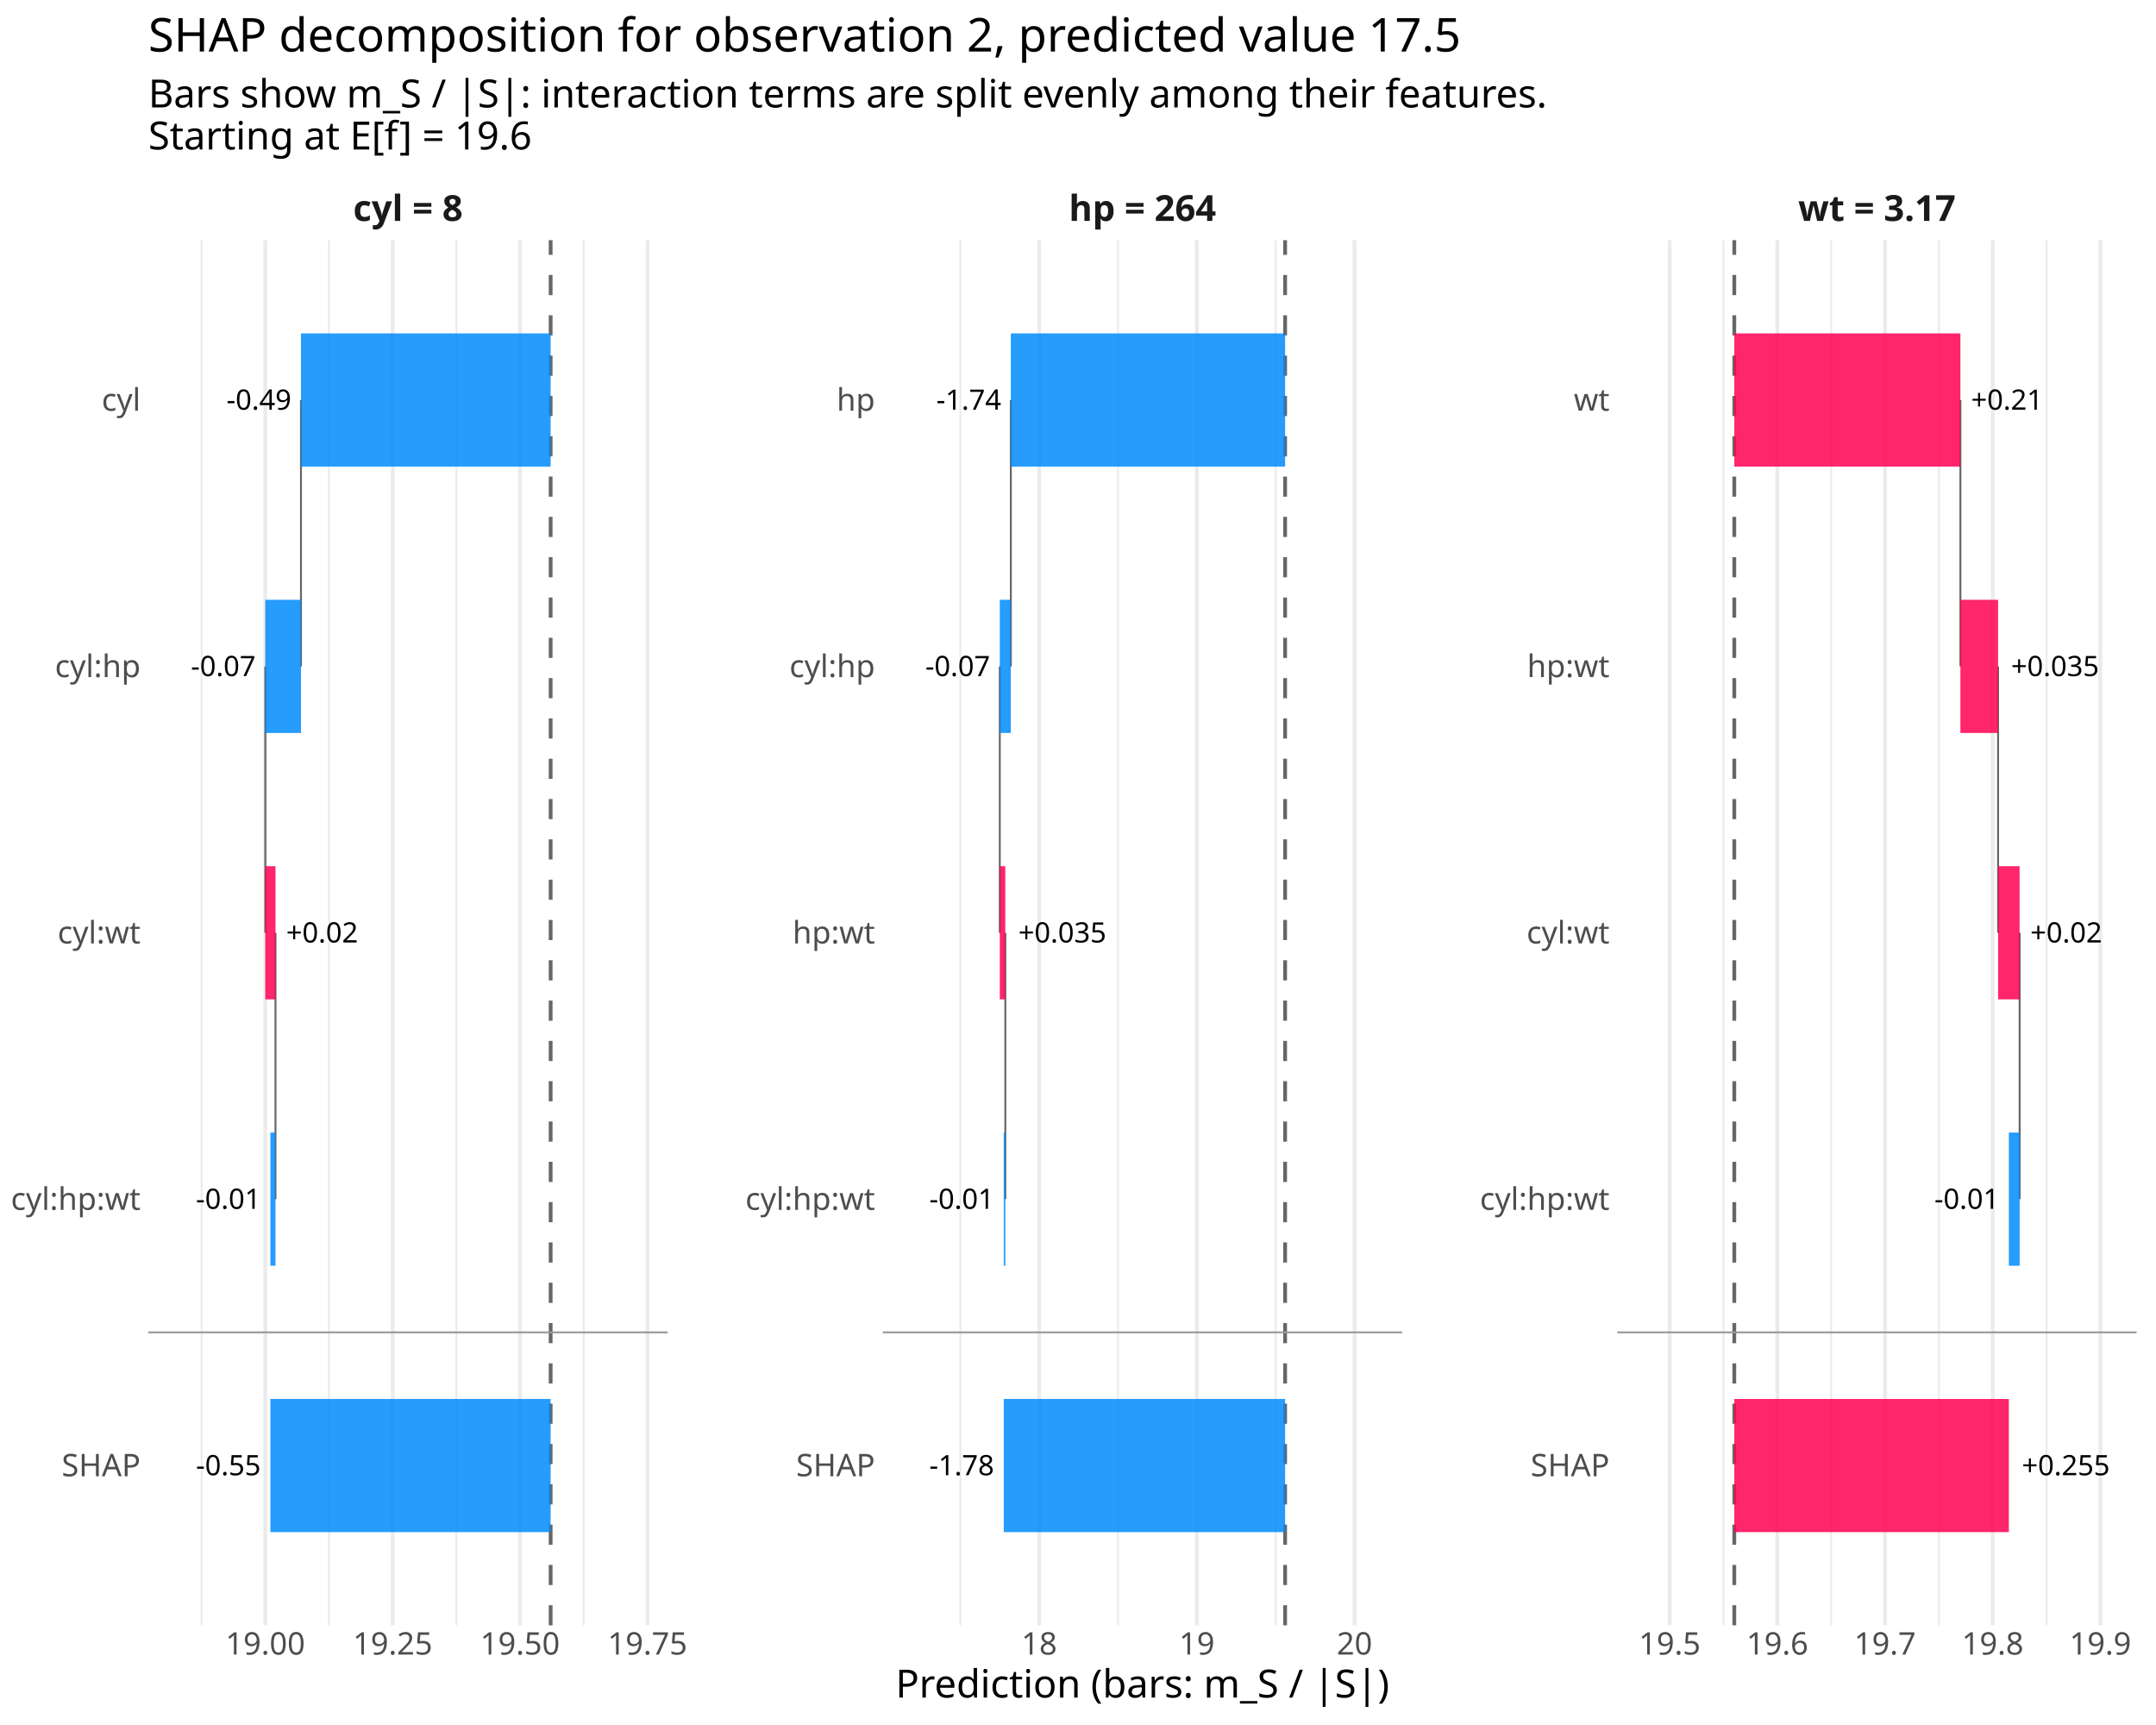
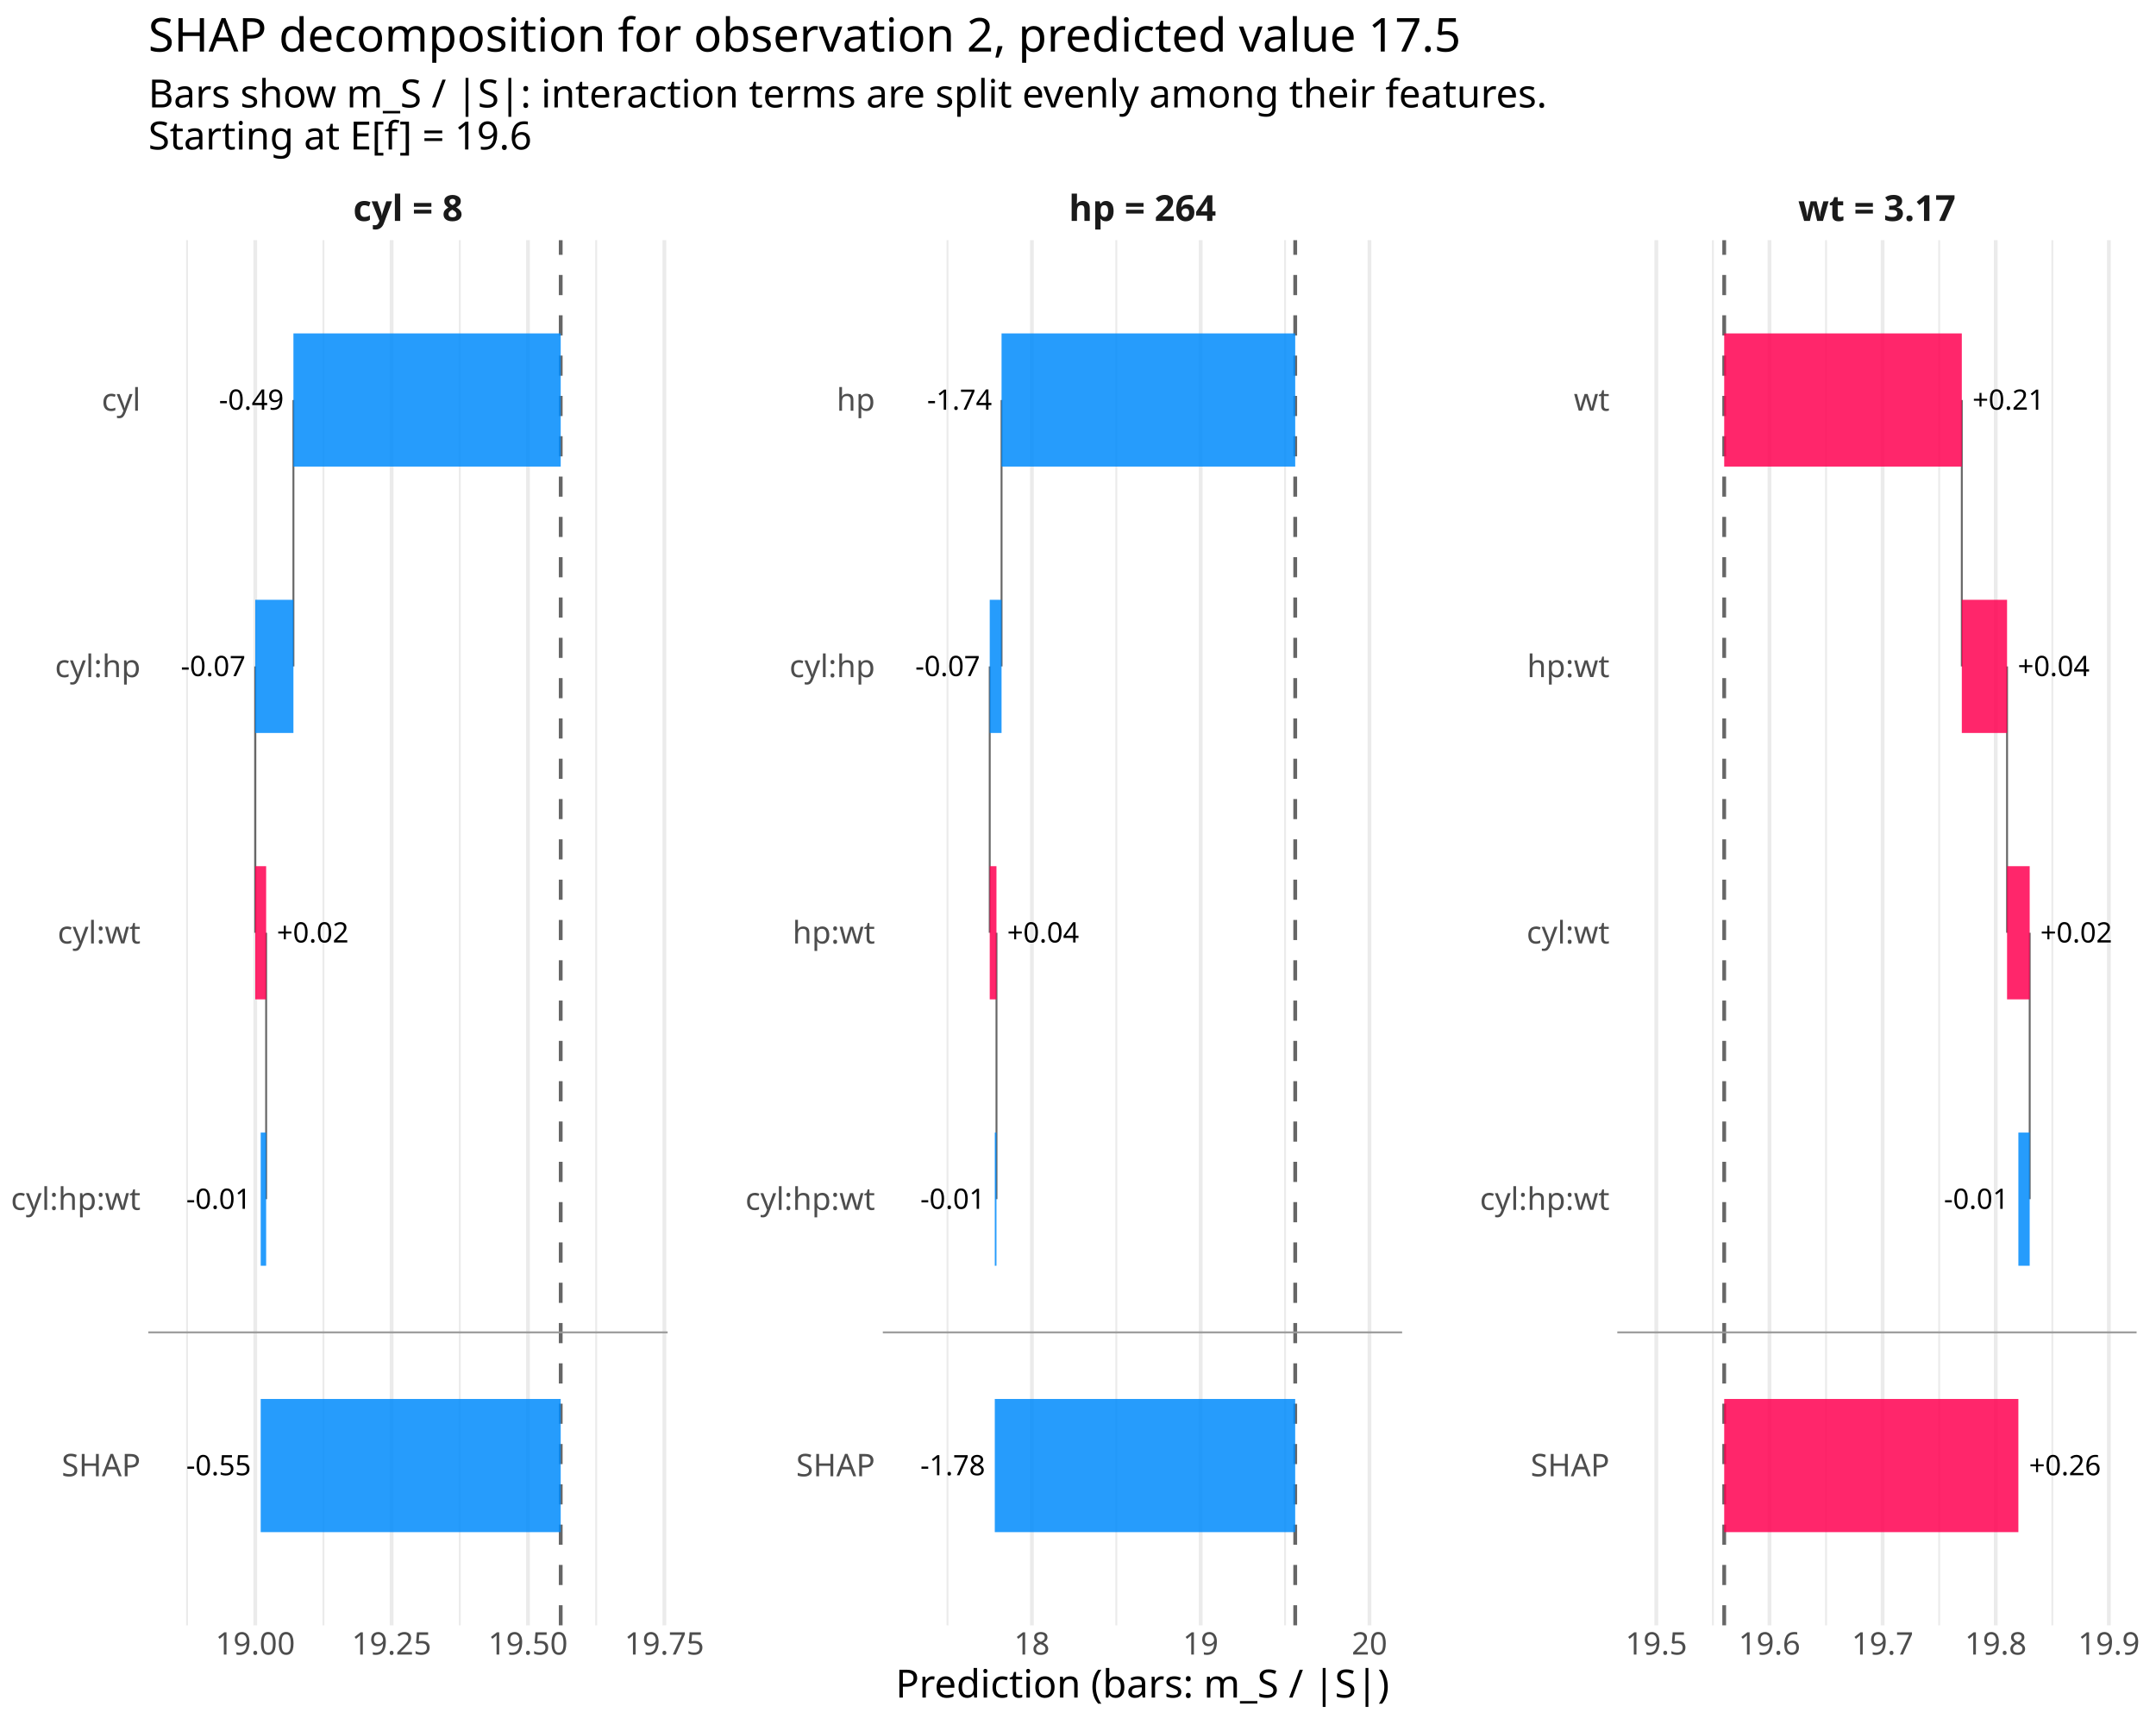
<svg xmlns="http://www.w3.org/2000/svg" class="svglite" data-engine-version="2.0" width="720.00pt" height="576.00pt" viewBox="0 0 720.00 576.00">
  <defs>
    <style type="text/css">
    .svglite line, .svglite polyline, .svglite polygon, .svglite path, .svglite rect, .svglite circle {
      fill: none;
      stroke: #000000;
      stroke-linecap: round;
      stroke-linejoin: round;
      stroke-miterlimit: 10.00;
    }
  </style>
  </defs>
  <rect width="100%" height="100%" style="stroke: none; fill: #FFFFFF;" />
  <defs>
    <clipPath id="cpMC4wMHw3MjAuMDB8MC4wMHw1NzYuMDA=">
      <rect x="0.00" y="0.00" width="720.00" height="576.00" />
    </clipPath>
  </defs>
  <g clip-path="url(#cpMC4wMHw3MjAuMDB8MC4wMHw1NzYuMDA=)">
-     <polyline points="67.33,542.73 67.33,80.20 " style="stroke-width: 0.63; stroke: #EBEBEB; stroke-linecap: butt;" />
-     <polyline points="109.87,542.73 109.87,80.20 " style="stroke-width: 0.63; stroke: #EBEBEB; stroke-linecap: butt;" />
-     <polyline points="152.41,542.73 152.41,80.20 " style="stroke-width: 0.63; stroke: #EBEBEB; stroke-linecap: butt;" />
-     <polyline points="194.95,542.73 194.95,80.20 " style="stroke-width: 0.63; stroke: #EBEBEB; stroke-linecap: butt;" />
-     <polyline points="88.60,542.73 88.60,80.20 " style="stroke-width: 1.26; stroke: #EBEBEB; stroke-linecap: butt;" />
-     <polyline points="131.14,542.73 131.14,80.20 " style="stroke-width: 1.26; stroke: #EBEBEB; stroke-linecap: butt;" />
-     <polyline points="173.68,542.73 173.68,80.20 " style="stroke-width: 1.26; stroke: #EBEBEB; stroke-linecap: butt;" />
-     <polyline points="216.22,542.73 216.22,80.20 " style="stroke-width: 1.26; stroke: #EBEBEB; stroke-linecap: butt;" />
-     <line x1="183.89" y1="542.73" x2="183.89" y2="80.20" style="stroke-width: 1.26; stroke: #666666; stroke-dasharray: 6.73,6.73; stroke-linecap: butt;" />
-     <line x1="100.51" y1="133.57" x2="100.51" y2="222.52" style="stroke-width: 0.64; stroke: #666666; stroke-linecap: butt;" />
-     <line x1="88.60" y1="222.52" x2="88.60" y2="311.47" style="stroke-width: 0.64; stroke: #666666; stroke-linecap: butt;" />
-     <line x1="92.00" y1="311.47" x2="92.00" y2="400.42" style="stroke-width: 0.64; stroke: #666666; stroke-linecap: butt;" />
-     <rect x="100.51" y="111.33" width="83.38" height="44.47" style="stroke-width: 0.50; stroke: none; stroke-linecap: butt; stroke-linejoin: miter; fill: #008BFB; fill-opacity: 0.85;" />
-     <rect x="88.60" y="200.28" width="11.91" height="44.47" style="stroke-width: 0.50; stroke: none; stroke-linecap: butt; stroke-linejoin: miter; fill: #008BFB; fill-opacity: 0.85;" />
-     <rect x="88.60" y="289.23" width="3.40" height="44.47" style="stroke-width: 0.50; stroke: none; stroke-linecap: butt; stroke-linejoin: miter; fill: #FF0051; fill-opacity: 0.85;" />
-     <rect x="90.30" y="378.18" width="1.70" height="44.47" style="stroke-width: 0.50; stroke: none; stroke-linecap: butt; stroke-linejoin: miter; fill: #008BFB; fill-opacity: 0.85;" />
-     <rect x="90.30" y="467.13" width="93.59" height="44.47" style="stroke-width: 0.50; stroke: none; stroke-linecap: butt; stroke-linejoin: miter; fill: #008BFB; fill-opacity: 0.85;" />
-     <text x="97.30" y="136.80" text-anchor="end" style="font-size: 9.39px; font-family: sans;" textLength="21.40px" lengthAdjust="spacingAndGlyphs">-0.49</text>
-     <text x="85.39" y="225.75" text-anchor="end" style="font-size: 9.39px; font-family: sans;" textLength="21.40px" lengthAdjust="spacingAndGlyphs">-0.07</text>
-     <text x="95.57" y="314.70" style="font-size: 9.39px; font-family: sans;" textLength="23.76px" lengthAdjust="spacingAndGlyphs">+0.02</text>
-     <text x="87.09" y="403.65" text-anchor="end" style="font-size: 9.39px; font-family: sans;" textLength="21.40px" lengthAdjust="spacingAndGlyphs">-0.01</text>
-     <text x="87.09" y="492.60" text-anchor="end" style="font-size: 9.39px; font-family: sans;" textLength="21.40px" lengthAdjust="spacingAndGlyphs">-0.55</text>
+     <polyline points="62.47,542.73 62.47,80.20 " style="stroke-width: 0.63; stroke: #EBEBEB; stroke-linecap: butt;" />
+     <polyline points="108.01,542.73 108.01,80.20 " style="stroke-width: 0.63; stroke: #EBEBEB; stroke-linecap: butt;" />
+     <polyline points="153.55,542.73 153.55,80.20 " style="stroke-width: 0.63; stroke: #EBEBEB; stroke-linecap: butt;" />
+     <polyline points="199.09,542.73 199.09,80.20 " style="stroke-width: 0.63; stroke: #EBEBEB; stroke-linecap: butt;" />
+     <polyline points="85.24,542.73 85.24,80.20 " style="stroke-width: 1.26; stroke: #EBEBEB; stroke-linecap: butt;" />
+     <polyline points="130.78,542.73 130.78,80.20 " style="stroke-width: 1.26; stroke: #EBEBEB; stroke-linecap: butt;" />
+     <polyline points="176.32,542.73 176.32,80.20 " style="stroke-width: 1.26; stroke: #EBEBEB; stroke-linecap: butt;" />
+     <polyline points="221.87,542.73 221.87,80.20 " style="stroke-width: 1.26; stroke: #EBEBEB; stroke-linecap: butt;" />
+     <line x1="187.25" y1="542.73" x2="187.25" y2="80.20" style="stroke-width: 1.26; stroke: #666666; stroke-dasharray: 6.73,6.73; stroke-linecap: butt;" />
+     <line x1="97.99" y1="133.57" x2="97.99" y2="222.52" style="stroke-width: 0.64; stroke: #666666; stroke-linecap: butt;" />
+     <line x1="85.24" y1="222.52" x2="85.24" y2="311.47" style="stroke-width: 0.64; stroke: #666666; stroke-linecap: butt;" />
+     <line x1="88.88" y1="311.47" x2="88.88" y2="400.42" style="stroke-width: 0.64; stroke: #666666; stroke-linecap: butt;" />
+     <rect x="97.99" y="111.33" width="89.26" height="44.47" style="stroke-width: 0.50; stroke: none; stroke-linecap: butt; stroke-linejoin: miter; fill: #008BFB; fill-opacity: 0.85;" />
+     <rect x="85.24" y="200.28" width="12.75" height="44.47" style="stroke-width: 0.50; stroke: none; stroke-linecap: butt; stroke-linejoin: miter; fill: #008BFB; fill-opacity: 0.85;" />
+     <rect x="85.24" y="289.23" width="3.64" height="44.47" style="stroke-width: 0.50; stroke: none; stroke-linecap: butt; stroke-linejoin: miter; fill: #FF0051; fill-opacity: 0.85;" />
+     <rect x="87.06" y="378.18" width="1.82" height="44.47" style="stroke-width: 0.50; stroke: none; stroke-linecap: butt; stroke-linejoin: miter; fill: #008BFB; fill-opacity: 0.85;" />
+     <rect x="87.06" y="467.13" width="100.19" height="44.47" style="stroke-width: 0.50; stroke: none; stroke-linecap: butt; stroke-linejoin: miter; fill: #008BFB; fill-opacity: 0.85;" />
+     <text x="94.78" y="136.80" text-anchor="end" style="font-size: 9.39px; font-family: sans;" textLength="21.40px" lengthAdjust="spacingAndGlyphs">-0.49</text>
+     <text x="82.03" y="225.75" text-anchor="end" style="font-size: 9.39px; font-family: sans;" textLength="21.40px" lengthAdjust="spacingAndGlyphs">-0.07</text>
+     <text x="92.45" y="314.70" style="font-size: 9.39px; font-family: sans;" textLength="23.76px" lengthAdjust="spacingAndGlyphs">+0.02</text>
+     <text x="83.85" y="403.65" text-anchor="end" style="font-size: 9.39px; font-family: sans;" textLength="21.40px" lengthAdjust="spacingAndGlyphs">-0.01</text>
+     <text x="83.85" y="492.60" text-anchor="end" style="font-size: 9.39px; font-family: sans;" textLength="21.40px" lengthAdjust="spacingAndGlyphs">-0.55</text>
    <line x1="49.53" y1="444.89" x2="222.96" y2="444.89" style="stroke-width: 0.64; stroke: #999999; stroke-linecap: butt;" />
-     <polyline points="320.72,542.73 320.72,80.20 " style="stroke-width: 0.63; stroke: #EBEBEB; stroke-linecap: butt;" />
-     <polyline points="373.37,542.73 373.37,80.20 " style="stroke-width: 0.63; stroke: #EBEBEB; stroke-linecap: butt;" />
-     <polyline points="426.01,542.73 426.01,80.20 " style="stroke-width: 0.63; stroke: #EBEBEB; stroke-linecap: butt;" />
-     <polyline points="347.05,542.73 347.05,80.20 " style="stroke-width: 1.26; stroke: #EBEBEB; stroke-linecap: butt;" />
-     <polyline points="399.69,542.73 399.69,80.20 " style="stroke-width: 1.26; stroke: #EBEBEB; stroke-linecap: butt;" />
-     <polyline points="452.34,542.73 452.34,80.20 " style="stroke-width: 1.26; stroke: #EBEBEB; stroke-linecap: butt;" />
-     <line x1="429.17" y1="542.73" x2="429.17" y2="80.20" style="stroke-width: 1.26; stroke: #666666; stroke-dasharray: 6.73,6.73; stroke-linecap: butt;" />
-     <line x1="337.57" y1="133.57" x2="337.57" y2="222.52" style="stroke-width: 0.64; stroke: #666666; stroke-linecap: butt;" />
-     <line x1="333.88" y1="222.52" x2="333.88" y2="311.47" style="stroke-width: 0.64; stroke: #666666; stroke-linecap: butt;" />
-     <line x1="335.73" y1="311.47" x2="335.73" y2="400.42" style="stroke-width: 0.64; stroke: #666666; stroke-linecap: butt;" />
-     <rect x="337.57" y="111.33" width="91.60" height="44.47" style="stroke-width: 0.50; stroke: none; stroke-linecap: butt; stroke-linejoin: miter; fill: #008BFB; fill-opacity: 0.85;" />
-     <rect x="333.88" y="200.28" width="3.69" height="44.47" style="stroke-width: 0.50; stroke: none; stroke-linecap: butt; stroke-linejoin: miter; fill: #008BFB; fill-opacity: 0.85;" />
-     <rect x="333.88" y="289.23" width="1.84" height="44.47" style="stroke-width: 0.50; stroke: none; stroke-linecap: butt; stroke-linejoin: miter; fill: #FF0051; fill-opacity: 0.85;" />
-     <rect x="335.20" y="378.18" width="0.53" height="44.47" style="stroke-width: 0.50; stroke: none; stroke-linecap: butt; stroke-linejoin: miter; fill: #008BFB; fill-opacity: 0.85;" />
-     <rect x="335.20" y="467.13" width="93.97" height="44.47" style="stroke-width: 0.50; stroke: none; stroke-linecap: butt; stroke-linejoin: miter; fill: #008BFB; fill-opacity: 0.85;" />
-     <text x="334.36" y="136.80" text-anchor="end" style="font-size: 9.39px; font-family: sans;" textLength="21.40px" lengthAdjust="spacingAndGlyphs">-1.74</text>
-     <text x="330.67" y="225.75" text-anchor="end" style="font-size: 9.39px; font-family: sans;" textLength="21.40px" lengthAdjust="spacingAndGlyphs">-0.07</text>
-     <text x="340.07" y="314.70" style="font-size: 9.39px; font-family: sans;" textLength="28.99px" lengthAdjust="spacingAndGlyphs">+0.035</text>
-     <text x="331.99" y="403.65" text-anchor="end" style="font-size: 9.39px; font-family: sans;" textLength="21.40px" lengthAdjust="spacingAndGlyphs">-0.01</text>
-     <text x="331.99" y="492.60" text-anchor="end" style="font-size: 9.39px; font-family: sans;" textLength="21.40px" lengthAdjust="spacingAndGlyphs">-1.78</text>
+     <polyline points="316.43,542.73 316.43,80.20 " style="stroke-width: 0.63; stroke: #EBEBEB; stroke-linecap: butt;" />
+     <polyline points="372.79,542.73 372.79,80.20 " style="stroke-width: 0.63; stroke: #EBEBEB; stroke-linecap: butt;" />
+     <polyline points="429.15,542.73 429.15,80.20 " style="stroke-width: 0.63; stroke: #EBEBEB; stroke-linecap: butt;" />
+     <polyline points="344.61,542.73 344.61,80.20 " style="stroke-width: 1.26; stroke: #EBEBEB; stroke-linecap: butt;" />
+     <polyline points="400.97,542.73 400.97,80.20 " style="stroke-width: 1.26; stroke: #EBEBEB; stroke-linecap: butt;" />
+     <polyline points="457.34,542.73 457.34,80.20 " style="stroke-width: 1.26; stroke: #EBEBEB; stroke-linecap: butt;" />
+     <line x1="432.54" y1="542.73" x2="432.54" y2="80.20" style="stroke-width: 1.26; stroke: #666666; stroke-dasharray: 6.73,6.73; stroke-linecap: butt;" />
+     <line x1="334.47" y1="133.57" x2="334.47" y2="222.52" style="stroke-width: 0.64; stroke: #666666; stroke-linecap: butt;" />
+     <line x1="330.52" y1="222.52" x2="330.52" y2="311.47" style="stroke-width: 0.64; stroke: #666666; stroke-linecap: butt;" />
+     <line x1="332.78" y1="311.47" x2="332.78" y2="400.42" style="stroke-width: 0.64; stroke: #666666; stroke-linecap: butt;" />
+     <rect x="334.47" y="111.33" width="98.07" height="44.47" style="stroke-width: 0.50; stroke: none; stroke-linecap: butt; stroke-linejoin: miter; fill: #008BFB; fill-opacity: 0.85;" />
+     <rect x="330.52" y="200.28" width="3.95" height="44.47" style="stroke-width: 0.50; stroke: none; stroke-linecap: butt; stroke-linejoin: miter; fill: #008BFB; fill-opacity: 0.85;" />
+     <rect x="330.52" y="289.23" width="2.25" height="44.47" style="stroke-width: 0.50; stroke: none; stroke-linecap: butt; stroke-linejoin: miter; fill: #FF0051; fill-opacity: 0.85;" />
+     <rect x="332.21" y="378.18" width="0.56" height="44.47" style="stroke-width: 0.50; stroke: none; stroke-linecap: butt; stroke-linejoin: miter; fill: #008BFB; fill-opacity: 0.85;" />
+     <rect x="332.21" y="467.13" width="100.32" height="44.47" style="stroke-width: 0.50; stroke: none; stroke-linecap: butt; stroke-linejoin: miter; fill: #008BFB; fill-opacity: 0.85;" />
+     <text x="331.26" y="136.80" text-anchor="end" style="font-size: 9.39px; font-family: sans;" textLength="21.40px" lengthAdjust="spacingAndGlyphs">-1.74</text>
+     <text x="327.31" y="225.75" text-anchor="end" style="font-size: 9.39px; font-family: sans;" textLength="21.40px" lengthAdjust="spacingAndGlyphs">-0.07</text>
+     <text x="336.34" y="314.70" style="font-size: 9.39px; font-family: sans;" textLength="23.76px" lengthAdjust="spacingAndGlyphs">+0.04</text>
+     <text x="329.00" y="403.65" text-anchor="end" style="font-size: 9.39px; font-family: sans;" textLength="21.40px" lengthAdjust="spacingAndGlyphs">-0.01</text>
+     <text x="329.00" y="492.60" text-anchor="end" style="font-size: 9.39px; font-family: sans;" textLength="21.40px" lengthAdjust="spacingAndGlyphs">-1.78</text>
    <line x1="294.82" y1="444.89" x2="468.24" y2="444.89" style="stroke-width: 0.64; stroke: #999999; stroke-linecap: butt;" />
-     <polyline points="575.57,542.73 575.57,80.20 " style="stroke-width: 0.63; stroke: #EBEBEB; stroke-linecap: butt;" />
-     <polyline points="611.53,542.73 611.53,80.20 " style="stroke-width: 0.63; stroke: #EBEBEB; stroke-linecap: butt;" />
-     <polyline points="647.49,542.73 647.49,80.20 " style="stroke-width: 0.63; stroke: #EBEBEB; stroke-linecap: butt;" />
-     <polyline points="683.45,542.73 683.45,80.20 " style="stroke-width: 0.63; stroke: #EBEBEB; stroke-linecap: butt;" />
-     <polyline points="557.59,542.73 557.59,80.20 " style="stroke-width: 1.26; stroke: #EBEBEB; stroke-linecap: butt;" />
-     <polyline points="593.55,542.73 593.55,80.20 " style="stroke-width: 1.26; stroke: #EBEBEB; stroke-linecap: butt;" />
-     <polyline points="629.51,542.73 629.51,80.20 " style="stroke-width: 1.26; stroke: #EBEBEB; stroke-linecap: butt;" />
-     <polyline points="665.47,542.73 665.47,80.20 " style="stroke-width: 1.26; stroke: #EBEBEB; stroke-linecap: butt;" />
-     <polyline points="701.42,542.73 701.42,80.20 " style="stroke-width: 1.26; stroke: #EBEBEB; stroke-linecap: butt;" />
-     <line x1="579.17" y1="542.73" x2="579.17" y2="80.20" style="stroke-width: 1.26; stroke: #666666; stroke-dasharray: 6.73,6.73; stroke-linecap: butt;" />
-     <line x1="654.68" y1="133.57" x2="654.68" y2="222.52" style="stroke-width: 0.64; stroke: #666666; stroke-linecap: butt;" />
-     <line x1="667.26" y1="222.52" x2="667.26" y2="311.47" style="stroke-width: 0.64; stroke: #666666; stroke-linecap: butt;" />
-     <line x1="674.46" y1="311.47" x2="674.46" y2="400.42" style="stroke-width: 0.64; stroke: #666666; stroke-linecap: butt;" />
-     <rect x="579.17" y="111.33" width="75.51" height="44.47" style="stroke-width: 0.50; stroke: none; stroke-linecap: butt; stroke-linejoin: miter; fill: #FF0051; fill-opacity: 0.85;" />
-     <rect x="654.68" y="200.28" width="12.59" height="44.47" style="stroke-width: 0.50; stroke: none; stroke-linecap: butt; stroke-linejoin: miter; fill: #FF0051; fill-opacity: 0.85;" />
-     <rect x="667.26" y="289.23" width="7.19" height="44.47" style="stroke-width: 0.50; stroke: none; stroke-linecap: butt; stroke-linejoin: miter; fill: #FF0051; fill-opacity: 0.85;" />
-     <rect x="670.86" y="378.18" width="3.60" height="44.47" style="stroke-width: 0.50; stroke: none; stroke-linecap: butt; stroke-linejoin: miter; fill: #008BFB; fill-opacity: 0.85;" />
-     <rect x="579.17" y="467.13" width="91.69" height="44.47" style="stroke-width: 0.50; stroke: none; stroke-linecap: butt; stroke-linejoin: miter; fill: #FF0051; fill-opacity: 0.85;" />
-     <text x="658.24" y="136.80" style="font-size: 9.39px; font-family: sans;" textLength="23.76px" lengthAdjust="spacingAndGlyphs">+0.21</text>
-     <text x="671.61" y="225.75" style="font-size: 9.39px; font-family: sans;" textLength="28.99px" lengthAdjust="spacingAndGlyphs">+0.035</text>
-     <text x="678.02" y="314.70" style="font-size: 9.39px; font-family: sans;" textLength="23.76px" lengthAdjust="spacingAndGlyphs">+0.02</text>
-     <text x="667.65" y="403.65" text-anchor="end" style="font-size: 9.39px; font-family: sans;" textLength="21.40px" lengthAdjust="spacingAndGlyphs">-0.01</text>
-     <text x="675.21" y="492.60" style="font-size: 9.39px; font-family: sans;" textLength="28.99px" lengthAdjust="spacingAndGlyphs">+0.255</text>
+     <polyline points="572.03,542.73 572.03,80.20 " style="stroke-width: 0.63; stroke: #EBEBEB; stroke-linecap: butt;" />
+     <polyline points="609.81,542.73 609.81,80.20 " style="stroke-width: 0.63; stroke: #EBEBEB; stroke-linecap: butt;" />
+     <polyline points="647.59,542.73 647.59,80.20 " style="stroke-width: 0.63; stroke: #EBEBEB; stroke-linecap: butt;" />
+     <polyline points="685.38,542.73 685.38,80.20 " style="stroke-width: 0.63; stroke: #EBEBEB; stroke-linecap: butt;" />
+     <polyline points="553.13,542.73 553.13,80.20 " style="stroke-width: 1.26; stroke: #EBEBEB; stroke-linecap: butt;" />
+     <polyline points="590.92,542.73 590.92,80.20 " style="stroke-width: 1.26; stroke: #EBEBEB; stroke-linecap: butt;" />
+     <polyline points="628.70,542.73 628.70,80.20 " style="stroke-width: 1.26; stroke: #EBEBEB; stroke-linecap: butt;" />
+     <polyline points="666.48,542.73 666.48,80.20 " style="stroke-width: 1.26; stroke: #EBEBEB; stroke-linecap: butt;" />
+     <polyline points="704.27,542.73 704.27,80.20 " style="stroke-width: 1.26; stroke: #EBEBEB; stroke-linecap: butt;" />
+     <line x1="575.80" y1="542.73" x2="575.80" y2="80.20" style="stroke-width: 1.26; stroke: #666666; stroke-dasharray: 6.73,6.73; stroke-linecap: butt;" />
+     <line x1="655.15" y1="133.57" x2="655.15" y2="222.52" style="stroke-width: 0.64; stroke: #666666; stroke-linecap: butt;" />
+     <line x1="670.26" y1="222.52" x2="670.26" y2="311.47" style="stroke-width: 0.64; stroke: #666666; stroke-linecap: butt;" />
+     <line x1="677.82" y1="311.47" x2="677.82" y2="400.42" style="stroke-width: 0.64; stroke: #666666; stroke-linecap: butt;" />
+     <rect x="575.80" y="111.33" width="79.35" height="44.47" style="stroke-width: 0.50; stroke: none; stroke-linecap: butt; stroke-linejoin: miter; fill: #FF0051; fill-opacity: 0.85;" />
+     <rect x="655.15" y="200.28" width="15.11" height="44.47" style="stroke-width: 0.50; stroke: none; stroke-linecap: butt; stroke-linejoin: miter; fill: #FF0051; fill-opacity: 0.85;" />
+     <rect x="670.26" y="289.23" width="7.56" height="44.47" style="stroke-width: 0.50; stroke: none; stroke-linecap: butt; stroke-linejoin: miter; fill: #FF0051; fill-opacity: 0.85;" />
+     <rect x="674.04" y="378.18" width="3.78" height="44.47" style="stroke-width: 0.50; stroke: none; stroke-linecap: butt; stroke-linejoin: miter; fill: #008BFB; fill-opacity: 0.85;" />
+     <rect x="575.80" y="467.13" width="98.24" height="44.47" style="stroke-width: 0.50; stroke: none; stroke-linecap: butt; stroke-linejoin: miter; fill: #FF0051; fill-opacity: 0.85;" />
+     <text x="658.71" y="136.80" style="font-size: 9.39px; font-family: sans;" textLength="23.76px" lengthAdjust="spacingAndGlyphs">+0.21</text>
+     <text x="673.83" y="225.75" style="font-size: 9.39px; font-family: sans;" textLength="23.76px" lengthAdjust="spacingAndGlyphs">+0.04</text>
+     <text x="681.38" y="314.70" style="font-size: 9.39px; font-family: sans;" textLength="23.76px" lengthAdjust="spacingAndGlyphs">+0.02</text>
+     <text x="670.83" y="403.65" text-anchor="end" style="font-size: 9.39px; font-family: sans;" textLength="21.40px" lengthAdjust="spacingAndGlyphs">-0.01</text>
+     <text x="677.60" y="492.60" style="font-size: 9.39px; font-family: sans;" textLength="23.76px" lengthAdjust="spacingAndGlyphs">+0.26</text>
    <line x1="540.10" y1="444.89" x2="713.52" y2="444.89" style="stroke-width: 0.64; stroke: #999999; stroke-linecap: butt;" />
  </g>
  <defs>
    <clipPath id="cpNDkuNTN8MjIyLjk2fDU5LjA5fDgwLjIw">
      <rect x="49.53" y="59.09" width="173.43" height="21.11" />
    </clipPath>
  </defs>
  <g clip-path="url(#cpNDkuNTN8MjIyLjk2fDU5LjA5fDgwLjIw)">
    <text x="136.25" y="73.77" text-anchor="middle" style="font-size: 12.00px; font-weight: bold; fill: #1A1A1A; font-family: sans;" textLength="35.03px" lengthAdjust="spacingAndGlyphs">cyl = 8</text>
  </g>
  <g clip-path="url(#cpMC4wMHw3MjAuMDB8MC4wMHw1NzYuMDA=)">
</g>
  <defs>
    <clipPath id="cpMjk0LjgyfDQ2OC4yNHw1OS4wOXw4MC4yMA==">
      <rect x="294.82" y="59.09" width="173.43" height="21.11" />
    </clipPath>
  </defs>
  <g clip-path="url(#cpMjk0LjgyfDQ2OC4yNHw1OS4wOXw4MC4yMA==)">
    <text x="381.53" y="73.77" text-anchor="middle" style="font-size: 12.00px; font-weight: bold; fill: #1A1A1A; font-family: sans;" textLength="47.05px" lengthAdjust="spacingAndGlyphs">hp = 264</text>
  </g>
  <g clip-path="url(#cpMC4wMHw3MjAuMDB8MC4wMHw1NzYuMDA=)">
</g>
  <defs>
    <clipPath id="cpNTQwLjEwfDcxMy41Mnw1OS4wOXw4MC4yMA==">
      <rect x="540.10" y="59.09" width="173.43" height="21.11" />
    </clipPath>
  </defs>
  <g clip-path="url(#cpNTQwLjEwfDcxMy41Mnw1OS4wOXw4MC4yMA==)">
    <text x="626.81" y="73.77" text-anchor="middle" style="font-size: 12.00px; font-weight: bold; fill: #1A1A1A; font-family: sans;" textLength="49.04px" lengthAdjust="spacingAndGlyphs">wt = 3.17</text>
  </g>
  <g clip-path="url(#cpMC4wMHw3MjAuMDB8MC4wMHw1NzYuMDA=)">
-     <text x="88.60" y="552.48" text-anchor="middle" style="font-size: 10.40px; fill: #4D4D4D; font-family: sans;" textLength="26.03px" lengthAdjust="spacingAndGlyphs">19.00</text>
-     <text x="131.14" y="552.48" text-anchor="middle" style="font-size: 10.40px; fill: #4D4D4D; font-family: sans;" textLength="26.03px" lengthAdjust="spacingAndGlyphs">19.25</text>
-     <text x="173.68" y="552.48" text-anchor="middle" style="font-size: 10.40px; fill: #4D4D4D; font-family: sans;" textLength="26.03px" lengthAdjust="spacingAndGlyphs">19.50</text>
-     <text x="216.22" y="552.48" text-anchor="middle" style="font-size: 10.40px; fill: #4D4D4D; font-family: sans;" textLength="26.03px" lengthAdjust="spacingAndGlyphs">19.75</text>
-     <text x="347.05" y="552.48" text-anchor="middle" style="font-size: 10.40px; fill: #4D4D4D; font-family: sans;" textLength="11.57px" lengthAdjust="spacingAndGlyphs">18</text>
-     <text x="399.69" y="552.48" text-anchor="middle" style="font-size: 10.40px; fill: #4D4D4D; font-family: sans;" textLength="11.57px" lengthAdjust="spacingAndGlyphs">19</text>
-     <text x="452.34" y="552.48" text-anchor="middle" style="font-size: 10.40px; fill: #4D4D4D; font-family: sans;" textLength="11.57px" lengthAdjust="spacingAndGlyphs">20</text>
-     <text x="557.59" y="552.48" text-anchor="middle" style="font-size: 10.40px; fill: #4D4D4D; font-family: sans;" textLength="20.24px" lengthAdjust="spacingAndGlyphs">19.5</text>
-     <text x="593.55" y="552.48" text-anchor="middle" style="font-size: 10.40px; fill: #4D4D4D; font-family: sans;" textLength="20.24px" lengthAdjust="spacingAndGlyphs">19.6</text>
-     <text x="629.51" y="552.48" text-anchor="middle" style="font-size: 10.40px; fill: #4D4D4D; font-family: sans;" textLength="20.24px" lengthAdjust="spacingAndGlyphs">19.7</text>
-     <text x="665.47" y="552.48" text-anchor="middle" style="font-size: 10.40px; fill: #4D4D4D; font-family: sans;" textLength="20.24px" lengthAdjust="spacingAndGlyphs">19.8</text>
-     <text x="701.42" y="552.48" text-anchor="middle" style="font-size: 10.40px; fill: #4D4D4D; font-family: sans;" textLength="20.24px" lengthAdjust="spacingAndGlyphs">19.9</text>
+     <text x="85.24" y="552.48" text-anchor="middle" style="font-size: 10.40px; fill: #4D4D4D; font-family: sans;" textLength="26.03px" lengthAdjust="spacingAndGlyphs">19.00</text>
+     <text x="130.78" y="552.48" text-anchor="middle" style="font-size: 10.40px; fill: #4D4D4D; font-family: sans;" textLength="26.03px" lengthAdjust="spacingAndGlyphs">19.25</text>
+     <text x="176.32" y="552.48" text-anchor="middle" style="font-size: 10.40px; fill: #4D4D4D; font-family: sans;" textLength="26.03px" lengthAdjust="spacingAndGlyphs">19.50</text>
+     <text x="221.87" y="552.48" text-anchor="middle" style="font-size: 10.40px; fill: #4D4D4D; font-family: sans;" textLength="26.03px" lengthAdjust="spacingAndGlyphs">19.75</text>
+     <text x="344.61" y="552.48" text-anchor="middle" style="font-size: 10.40px; fill: #4D4D4D; font-family: sans;" textLength="11.57px" lengthAdjust="spacingAndGlyphs">18</text>
+     <text x="400.97" y="552.48" text-anchor="middle" style="font-size: 10.40px; fill: #4D4D4D; font-family: sans;" textLength="11.57px" lengthAdjust="spacingAndGlyphs">19</text>
+     <text x="457.34" y="552.48" text-anchor="middle" style="font-size: 10.40px; fill: #4D4D4D; font-family: sans;" textLength="11.57px" lengthAdjust="spacingAndGlyphs">20</text>
+     <text x="553.13" y="552.48" text-anchor="middle" style="font-size: 10.40px; fill: #4D4D4D; font-family: sans;" textLength="20.24px" lengthAdjust="spacingAndGlyphs">19.5</text>
+     <text x="590.92" y="552.48" text-anchor="middle" style="font-size: 10.40px; fill: #4D4D4D; font-family: sans;" textLength="20.24px" lengthAdjust="spacingAndGlyphs">19.6</text>
+     <text x="628.70" y="552.48" text-anchor="middle" style="font-size: 10.40px; fill: #4D4D4D; font-family: sans;" textLength="20.24px" lengthAdjust="spacingAndGlyphs">19.7</text>
+     <text x="666.48" y="552.48" text-anchor="middle" style="font-size: 10.40px; fill: #4D4D4D; font-family: sans;" textLength="20.24px" lengthAdjust="spacingAndGlyphs">19.8</text>
+     <text x="704.27" y="552.48" text-anchor="middle" style="font-size: 10.40px; fill: #4D4D4D; font-family: sans;" textLength="20.24px" lengthAdjust="spacingAndGlyphs">19.9</text>
    <text x="537.51" y="492.94" text-anchor="end" style="font-size: 10.40px; fill: #4D4D4D; font-family: sans;" textLength="28.33px" lengthAdjust="spacingAndGlyphs">SHAP</text>
    <text x="537.51" y="403.99" text-anchor="end" style="font-size: 10.40px; fill: #4D4D4D; font-family: sans;" textLength="40.47px" lengthAdjust="spacingAndGlyphs">cyl:hp:wt</text>
    <text x="537.51" y="315.04" text-anchor="end" style="font-size: 10.40px; fill: #4D4D4D; font-family: sans;" textLength="26.01px" lengthAdjust="spacingAndGlyphs">cyl:wt</text>
    <text x="537.51" y="226.10" text-anchor="end" style="font-size: 10.40px; fill: #4D4D4D; font-family: sans;" textLength="24.86px" lengthAdjust="spacingAndGlyphs">hp:wt</text>
    <text x="537.51" y="137.15" text-anchor="end" style="font-size: 10.40px; fill: #4D4D4D; font-family: sans;" textLength="10.40px" lengthAdjust="spacingAndGlyphs">wt</text>
    <text x="292.22" y="492.94" text-anchor="end" style="font-size: 10.40px; fill: #4D4D4D; font-family: sans;" textLength="28.33px" lengthAdjust="spacingAndGlyphs">SHAP</text>
    <text x="292.22" y="403.99" text-anchor="end" style="font-size: 10.40px; fill: #4D4D4D; font-family: sans;" textLength="40.47px" lengthAdjust="spacingAndGlyphs">cyl:hp:wt</text>
    <text x="292.22" y="315.04" text-anchor="end" style="font-size: 10.40px; fill: #4D4D4D; font-family: sans;" textLength="24.86px" lengthAdjust="spacingAndGlyphs">hp:wt</text>
    <text x="292.22" y="226.10" text-anchor="end" style="font-size: 10.40px; fill: #4D4D4D; font-family: sans;" textLength="27.18px" lengthAdjust="spacingAndGlyphs">cyl:hp</text>
    <text x="292.22" y="137.15" text-anchor="end" style="font-size: 10.40px; fill: #4D4D4D; font-family: sans;" textLength="11.57px" lengthAdjust="spacingAndGlyphs">hp</text>
    <text x="46.94" y="492.94" text-anchor="end" style="font-size: 10.40px; fill: #4D4D4D; font-family: sans;" textLength="28.33px" lengthAdjust="spacingAndGlyphs">SHAP</text>
    <text x="46.94" y="403.99" text-anchor="end" style="font-size: 10.40px; fill: #4D4D4D; font-family: sans;" textLength="40.47px" lengthAdjust="spacingAndGlyphs">cyl:hp:wt</text>
    <text x="46.94" y="315.04" text-anchor="end" style="font-size: 10.40px; fill: #4D4D4D; font-family: sans;" textLength="26.01px" lengthAdjust="spacingAndGlyphs">cyl:wt</text>
    <text x="46.94" y="226.10" text-anchor="end" style="font-size: 10.40px; fill: #4D4D4D; font-family: sans;" textLength="27.18px" lengthAdjust="spacingAndGlyphs">cyl:hp</text>
    <text x="46.94" y="137.15" text-anchor="end" style="font-size: 10.40px; fill: #4D4D4D; font-family: sans;" textLength="12.72px" lengthAdjust="spacingAndGlyphs">cyl</text>
    <text x="381.53" y="566.83" text-anchor="middle" style="font-size: 13.00px; font-family: sans;" textLength="155.60px" lengthAdjust="spacingAndGlyphs">Prediction (bars: m_S / |S|)</text>
    <text x="49.53" y="35.87" style="font-size: 13.00px; font-family: sans;" textLength="437.45px" lengthAdjust="spacingAndGlyphs">Bars show m_S / |S|: interaction terms are split evenly among their features.</text>
    <text x="49.53" y="49.91" style="font-size: 13.00px; font-family: sans;" textLength="122.50px" lengthAdjust="spacingAndGlyphs">Starting at E[f] = 19.6</text>
    <text x="49.53" y="17.21" style="font-size: 15.60px; font-family: sans;" textLength="417.17px" lengthAdjust="spacingAndGlyphs">SHAP decomposition for observation 2, predicted value 17.5</text>
  </g>
</svg>
